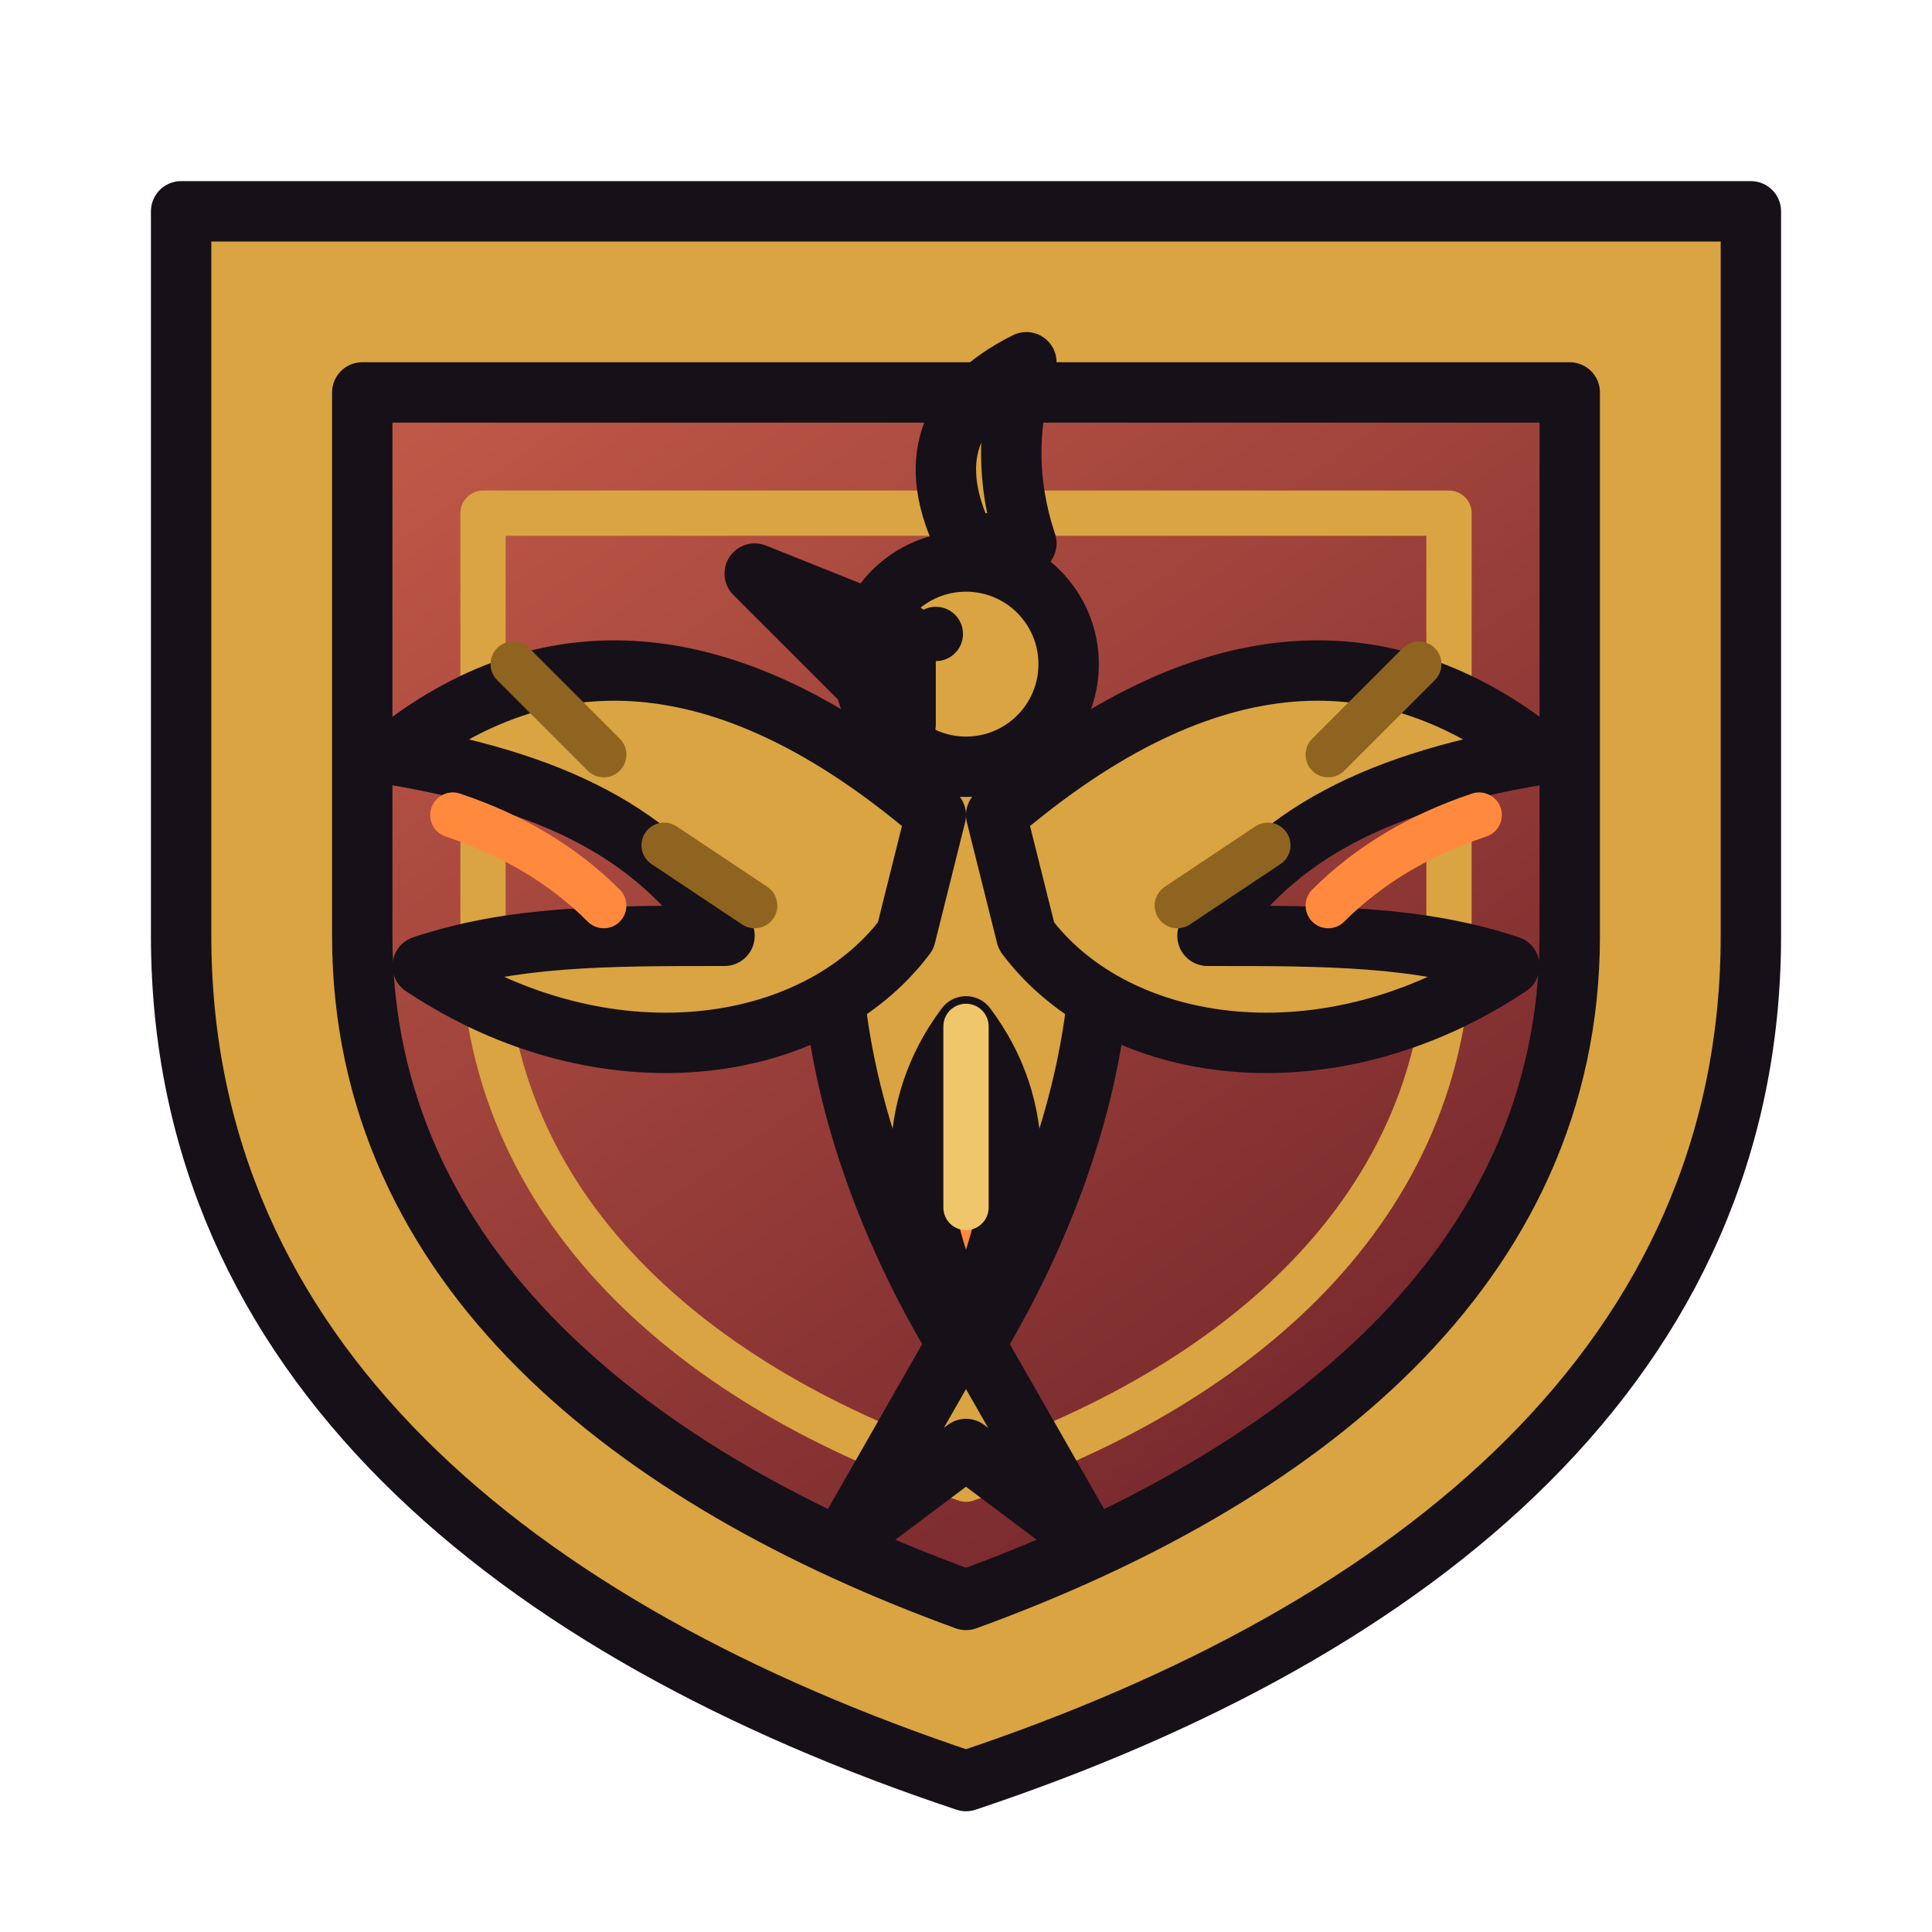
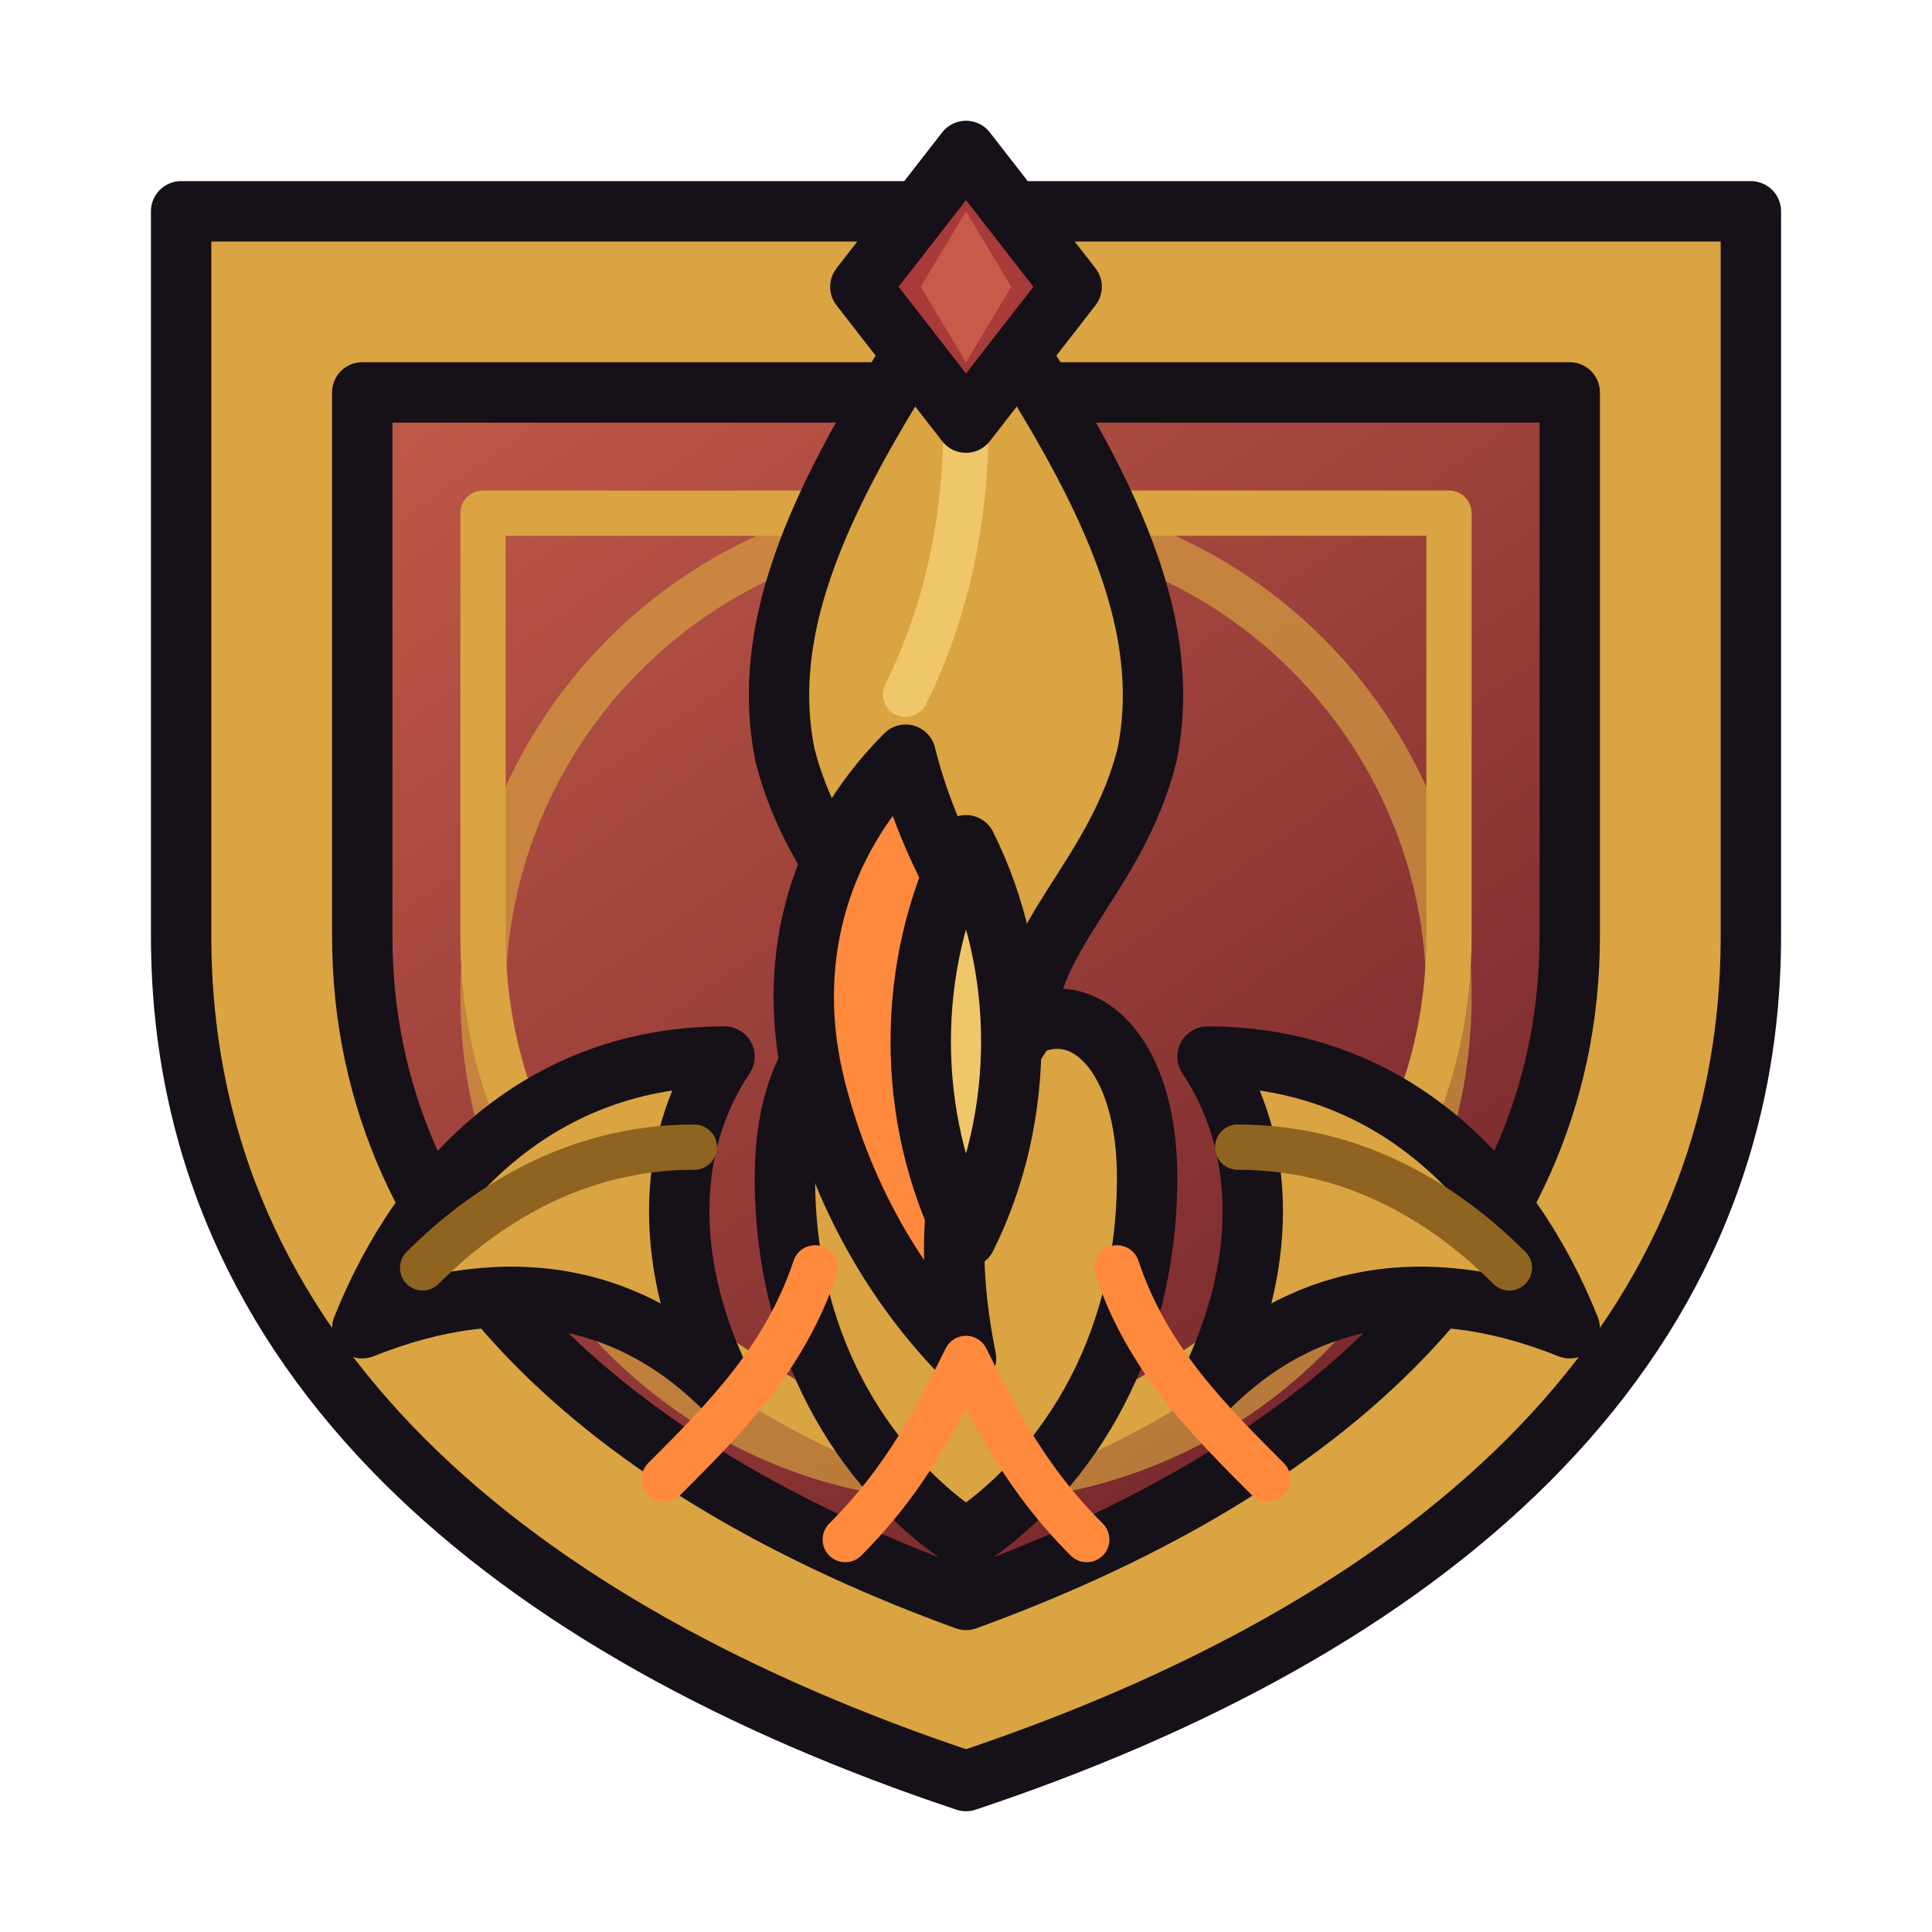
<svg xmlns="http://www.w3.org/2000/svg" viewBox="0 0 64 64" width="64" height="64" role="img" aria-label="Emberhold Emblem">
  <defs>
    <linearGradient id="em-field" x1="0" y1="0" x2="0.7" y2="1">
      <stop offset="0" stop-color="#c25a48" />
      <stop offset="1" stop-color="#74262c" />
    </linearGradient>
  </defs>
  <g stroke="#161018" stroke-width="2" stroke-linejoin="round" stroke-linecap="round">
    <path d="M6 7 H58 V31 C58 45 47 54 32 59 C17 54 6 45 6 31 Z" fill="#d9a441" />
    <path d="M12 13 H52 V31 C52 42 43 49 32 53 C21 49 12 42 12 31 Z" fill="url(#em-field)" />
    <path d="M16 17 H48 V31 C48 40 41 46 32 49 C23 46 16 40 16 31 Z" fill="none" stroke-width="1.5" stroke="#d9a441" />
-     <path d="M30 23 C26 28 27 37 32 45 C37 37 38 28 34 23 Z" fill="#d9a441" />
-     <path d="M31 27 C24 21 18 21 13 25 C19 26 22 28 24 31 C20 31 17 31 14 32 C20 36 27 35 30 31 Z" fill="#d9a441" />
-     <path d="M33 27 C40 21 46 21 51 25 C45 26 42 28 40 31 C44 31 47 31 50 32 C44 36 37 35 34 31 Z" fill="#d9a441" />
-     <circle cx="32" cy="22" r="3.4" fill="#d9a441" />
-     <path d="M30 21 L25 19 L30 24 Z" fill="#d9a441" />
-     <circle cx="31" cy="21" r="0.9" fill="#161018" stroke="none" />
-     <path d="M32 18 Q30 14 34 12 Q33 15 34 18 Z" fill="#d9a441" />
-     <path d="M32 34 Q35 38 32 44 Q29 38 32 34 Z" fill="#ff8a3d" />
-     <path d="M32 44 L28 51 L32 48 L36 51 Z" fill="#d9a441" />
-     <path d="M17 22 L20 25 M47 22 L44 25 M22 28 L25 30 M42 28 L39 30" fill="none" stroke-width="1.5" stroke="#8f6420" />
-     <path d="M15 27 Q18 28 20 30 M49 27 Q46 28 44 30" fill="none" stroke-width="1.5" stroke="#ff8a3d" />
-     <path d="M32 34 L32 40" fill="none" stroke-width="1.5" stroke="#f0c66a" />
+     <circle cx="32" cy="33" r="16" fill="none" stroke-width="1.5" stroke="#d9a441" opacity="0.65" />
+     <path d="M32 9 C36 15 39 20 38 25 C37 29 34 31 34 34 C36 33 38 35 38 39 C38 45 35 49 32 51 C29 49 26 45 26 39 C26 35 28 33 30 34 C30 31 27 29 26 25 C25 20 28 15 32 9 Z" fill="#d9a441" />
+     <path d="M30 25 C27 28 26 32 27 36 C28 40 30 43 32 45 C31 40 32 37 34 34 C33 31 31 29 30 25 Z" fill="#ff8a3d" />
+     <path d="M32 28 C34 32 34 37 32 41 C30 37 30 32 32 28 Z" fill="#f0c66a" />
+     <path d="M24 35 C18 35 14 39 12 44 C17 42 21 43 24 46 C22 42 22 38 24 35 Z" fill="#d9a441" />
+     <path d="M40 35 C46 35 50 39 52 44 C47 42 43 43 40 46 C42 42 42 38 40 35 Z" fill="#d9a441" />
+     <path d="M23 38 C19 38 16 40 14 42" fill="none" stroke-width="1.5" stroke="#8f6420" />
+     <path d="M41 38 C45 38 48 40 50 42" fill="none" stroke-width="1.5" stroke="#8f6420" />
+     <path d="M32 14 C32 18 31 21 30 23" fill="none" stroke-width="1.5" stroke="#f0c66a" />
+     <path d="M32 5 L35.5 9.5 L32 14 L28.5 9.5 Z" fill="#a83a3a" />
+     <path d="M32 7 L33.5 9.5 L32 12 L30.5 9.5 Z" fill="#c85a4a" stroke="none" />
+     <path d="M32 45 C31 47 30 49 28 51 M32 45 C33 47 34 49 36 51" fill="none" stroke-width="1.5" stroke="#ff8a3d" />
+     <path d="M27 42 C26 45 24 47 22 49 M37 42 C38 45 40 47 42 49" fill="none" stroke-width="1.5" stroke="#ff8a3d" />
  </g>
</svg>
